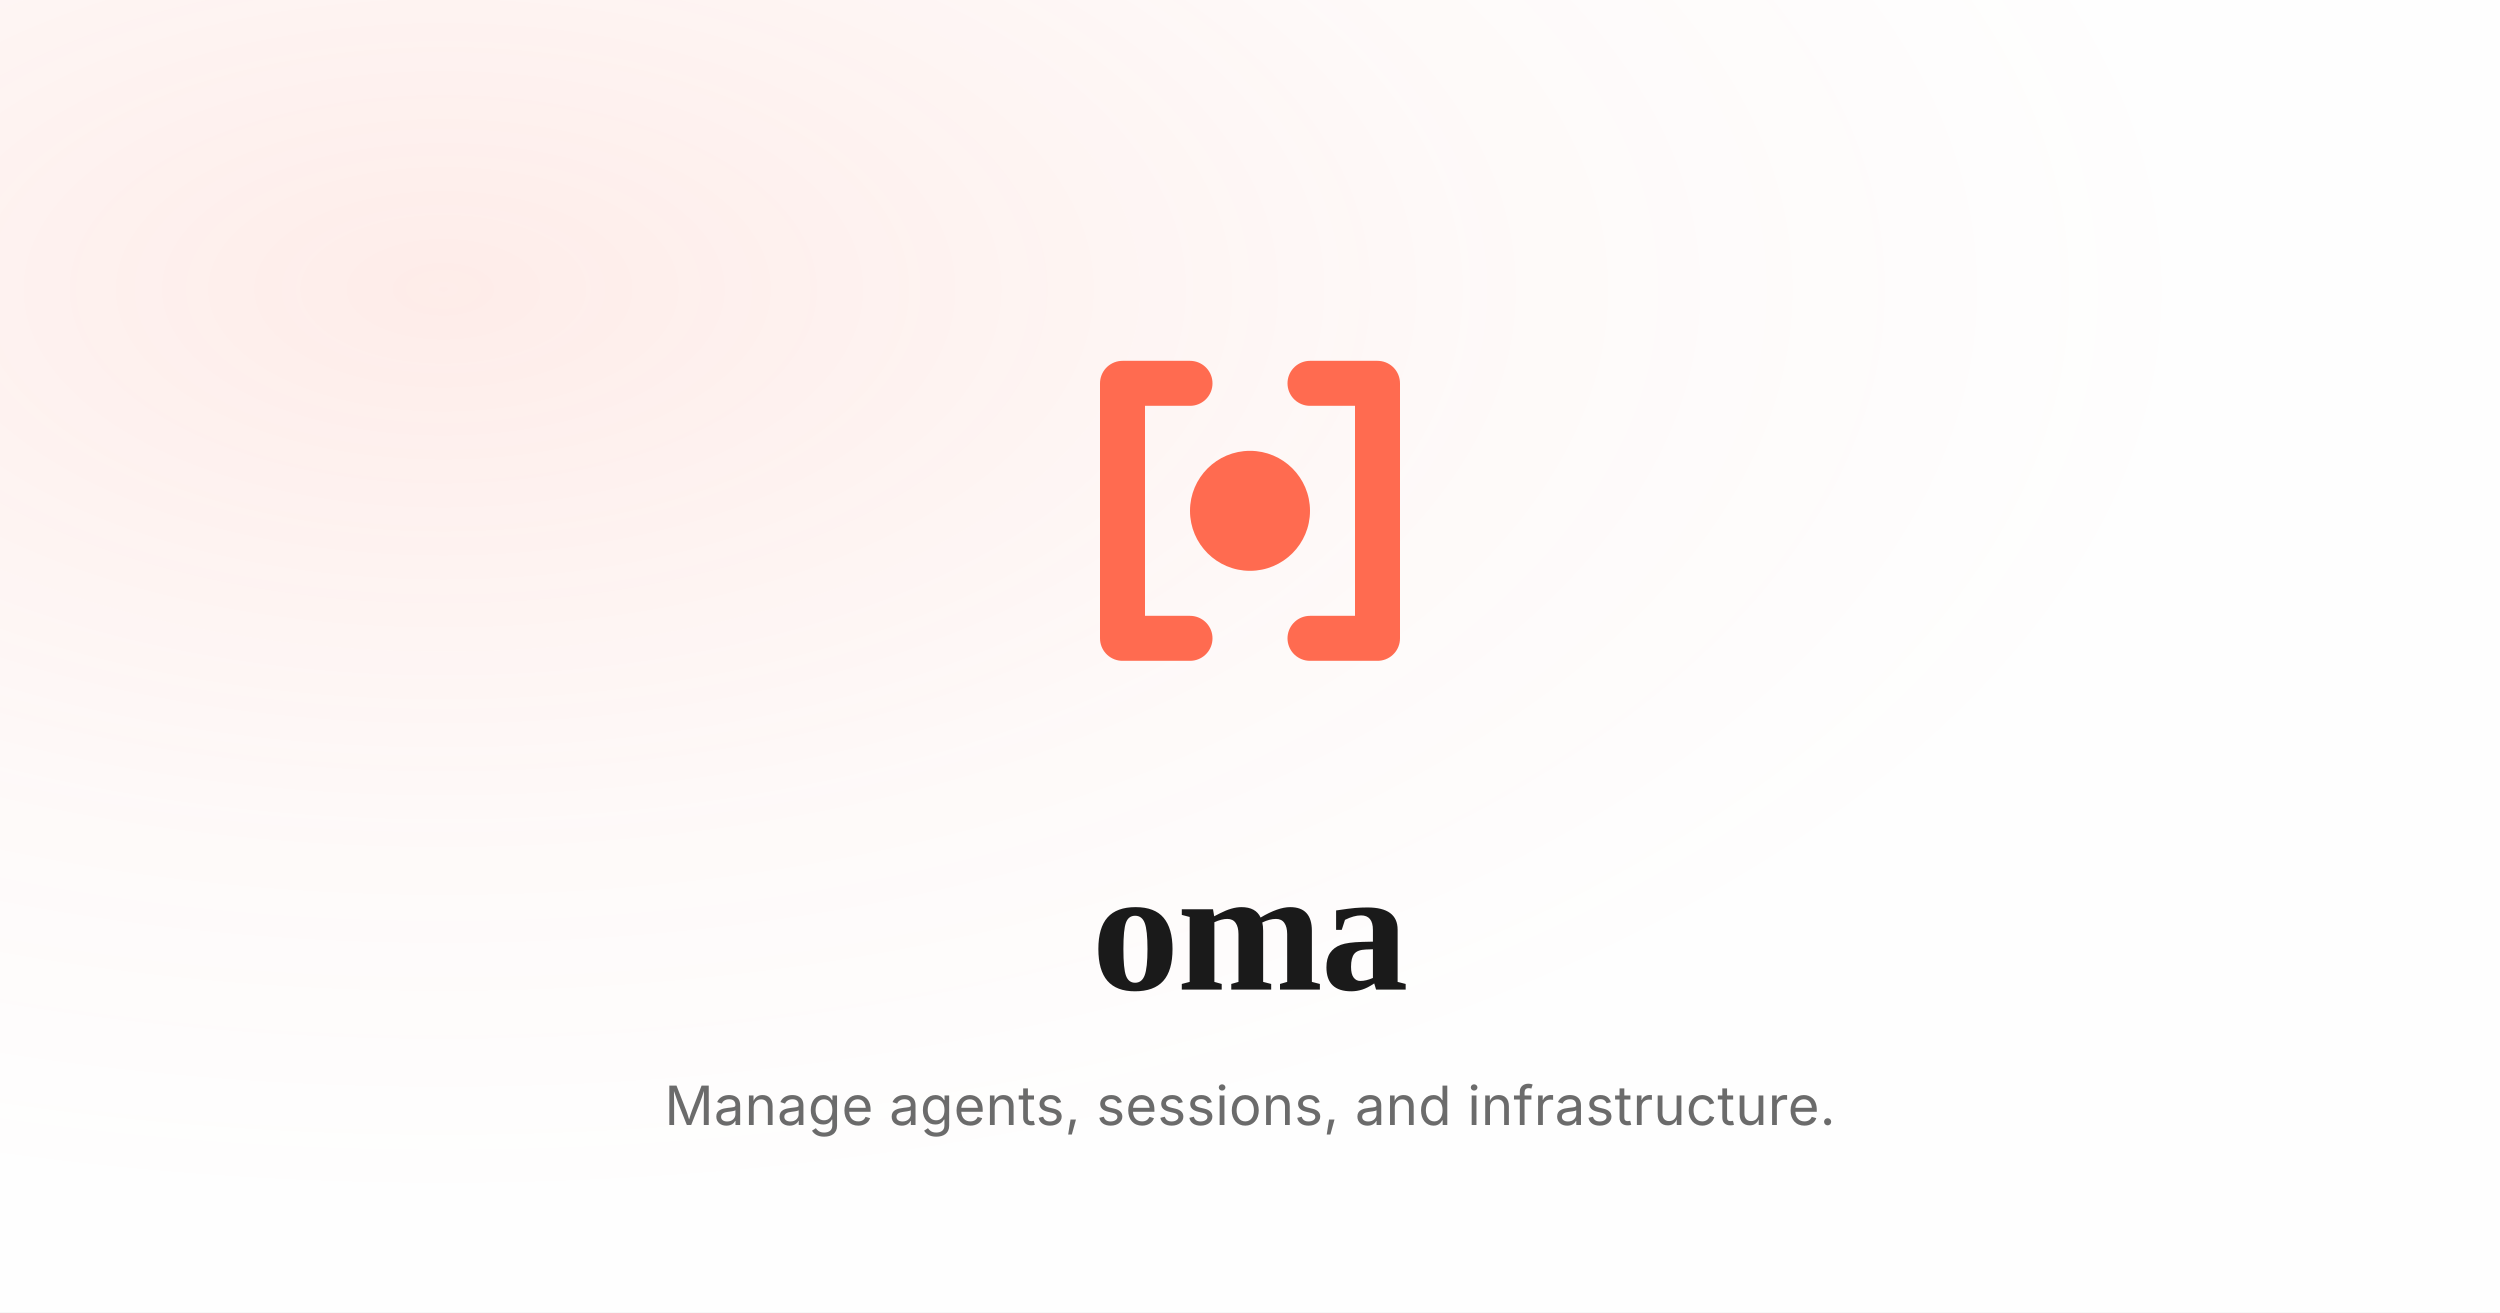
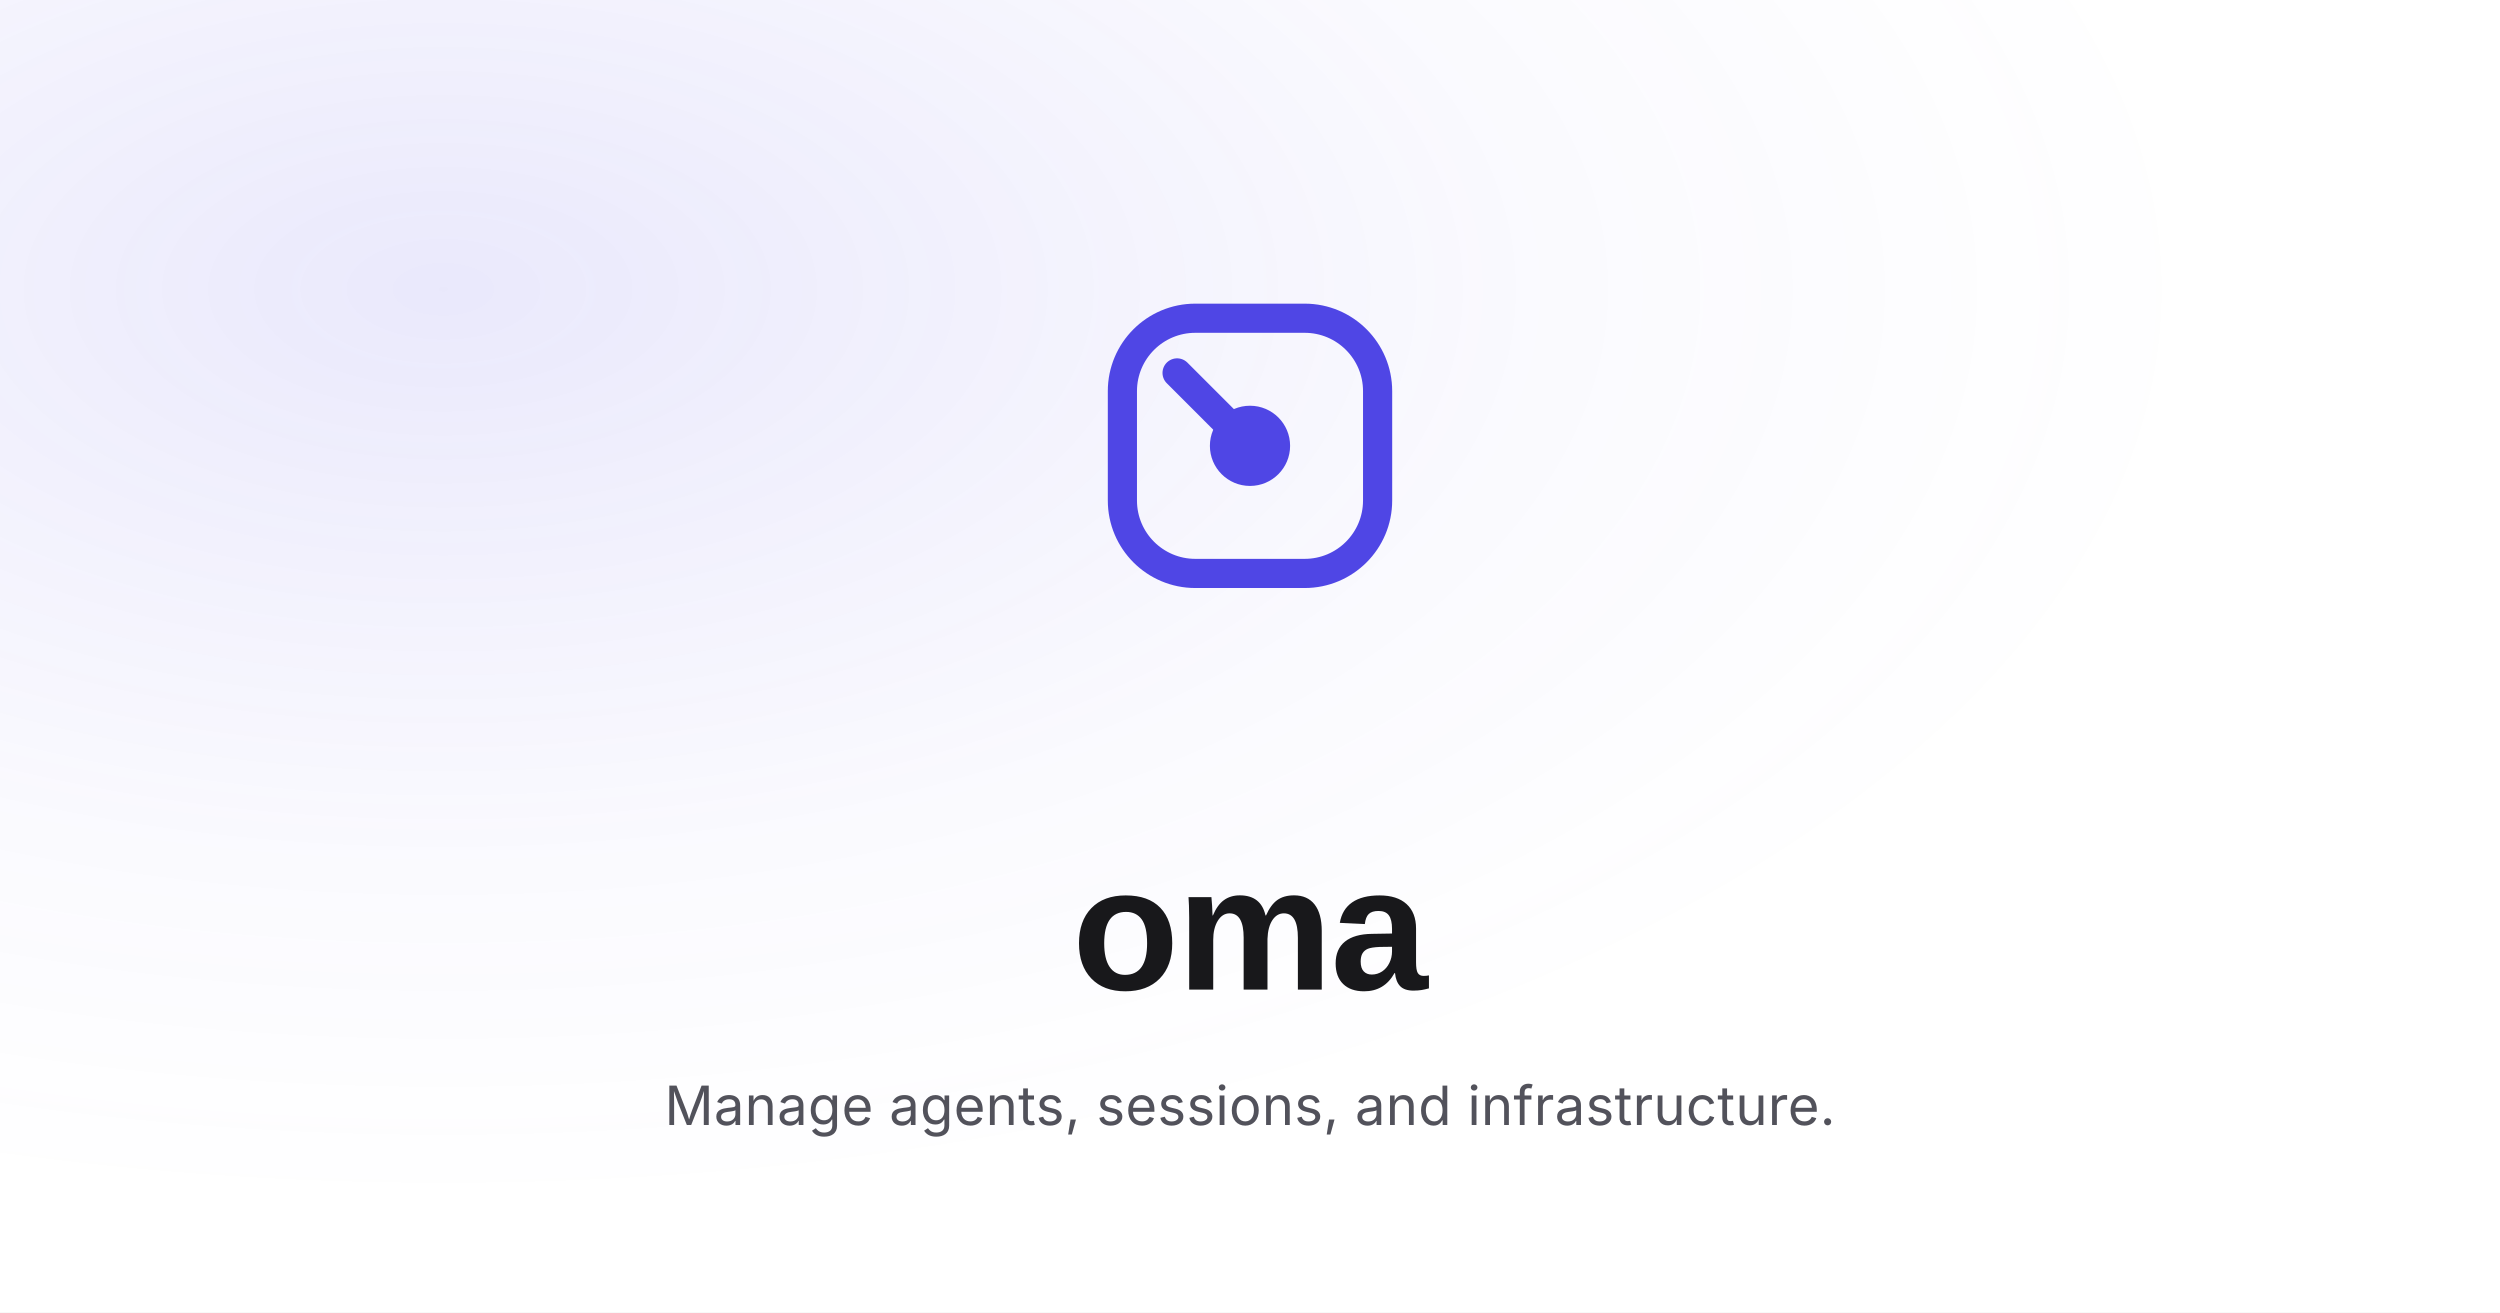
<svg xmlns="http://www.w3.org/2000/svg" viewBox="0 0 1200 630" width="1200" height="630" role="img" aria-label="Open Managed Agents">
-   <rect width="1200" height="630" fill="#fefefe" />
+   <rect width="1200" height="630" fill="#ffffff" />
  <defs>
    <radialGradient id="halo" cx="0.18" cy="0.22" r="0.7">
-       <stop offset="0%" stop-color="#FF6B50" stop-opacity="0.12" />
-       <stop offset="60%" stop-color="#FF6B50" stop-opacity="0.03" />
-       <stop offset="100%" stop-color="#FF6B50" stop-opacity="0" />
+       <stop offset="0%" stop-color="#4f46e5" stop-opacity="0.12" />
+       <stop offset="60%" stop-color="#4f46e5" stop-opacity="0.03" />
+       <stop offset="100%" stop-color="#4f46e5" stop-opacity="0" />
    </radialGradient>
  </defs>
  <rect width="1200" height="630" fill="url(#halo)" />
-   <g transform="translate(484.8, 130) scale(3.6)" fill="none" stroke="#FF6B50" stroke-width="6" stroke-linecap="round" stroke-linejoin="round">
-     <path d="M24 15 H15 V49 H24" />
-     <path d="M40 15 H49 V49 H40" />
-     <circle cx="32" cy="32" r="8" fill="#FF6B50" stroke="none" />
+   <g transform="translate(516, 130) scale(7)" fill="none" stroke="#4f46e5" stroke-width="2" stroke-linecap="round">
+     <rect x="3.25" y="3.25" width="17.5" height="17.5" rx="5" />
+     <path d="M7 7 11 11" />
+     <circle cx="12" cy="12" r="2.75" fill="#4f46e5" stroke="none" />
  </g>
-   <text x="600" y="475" text-anchor="middle" font-family="'Source Serif 4', Georgia, 'Times New Roman', serif" font-size="84" font-weight="700" fill="#1a1a1a" letter-spacing="-1">oma</text>
-   <text x="600" y="540" text-anchor="middle" font-family="'DM Sans', -apple-system, 'Segoe UI', sans-serif" font-size="26" font-weight="400" fill="#6b6b6b" letter-spacing="0.2">Manage agents, sessions, and infrastructure.</text>
+   <text x="600" y="475" text-anchor="middle" font-family="'Poppins', -apple-system, 'Segoe UI', Arial, sans-serif" font-size="84" font-weight="700" fill="#18181b" letter-spacing="-1">oma</text>
+   <text x="600" y="540" text-anchor="middle" font-family="'DM Sans', -apple-system, 'Segoe UI', sans-serif" font-size="26" font-weight="400" fill="#52525b" letter-spacing="0.2">Manage agents, sessions, and infrastructure.</text>
</svg>
